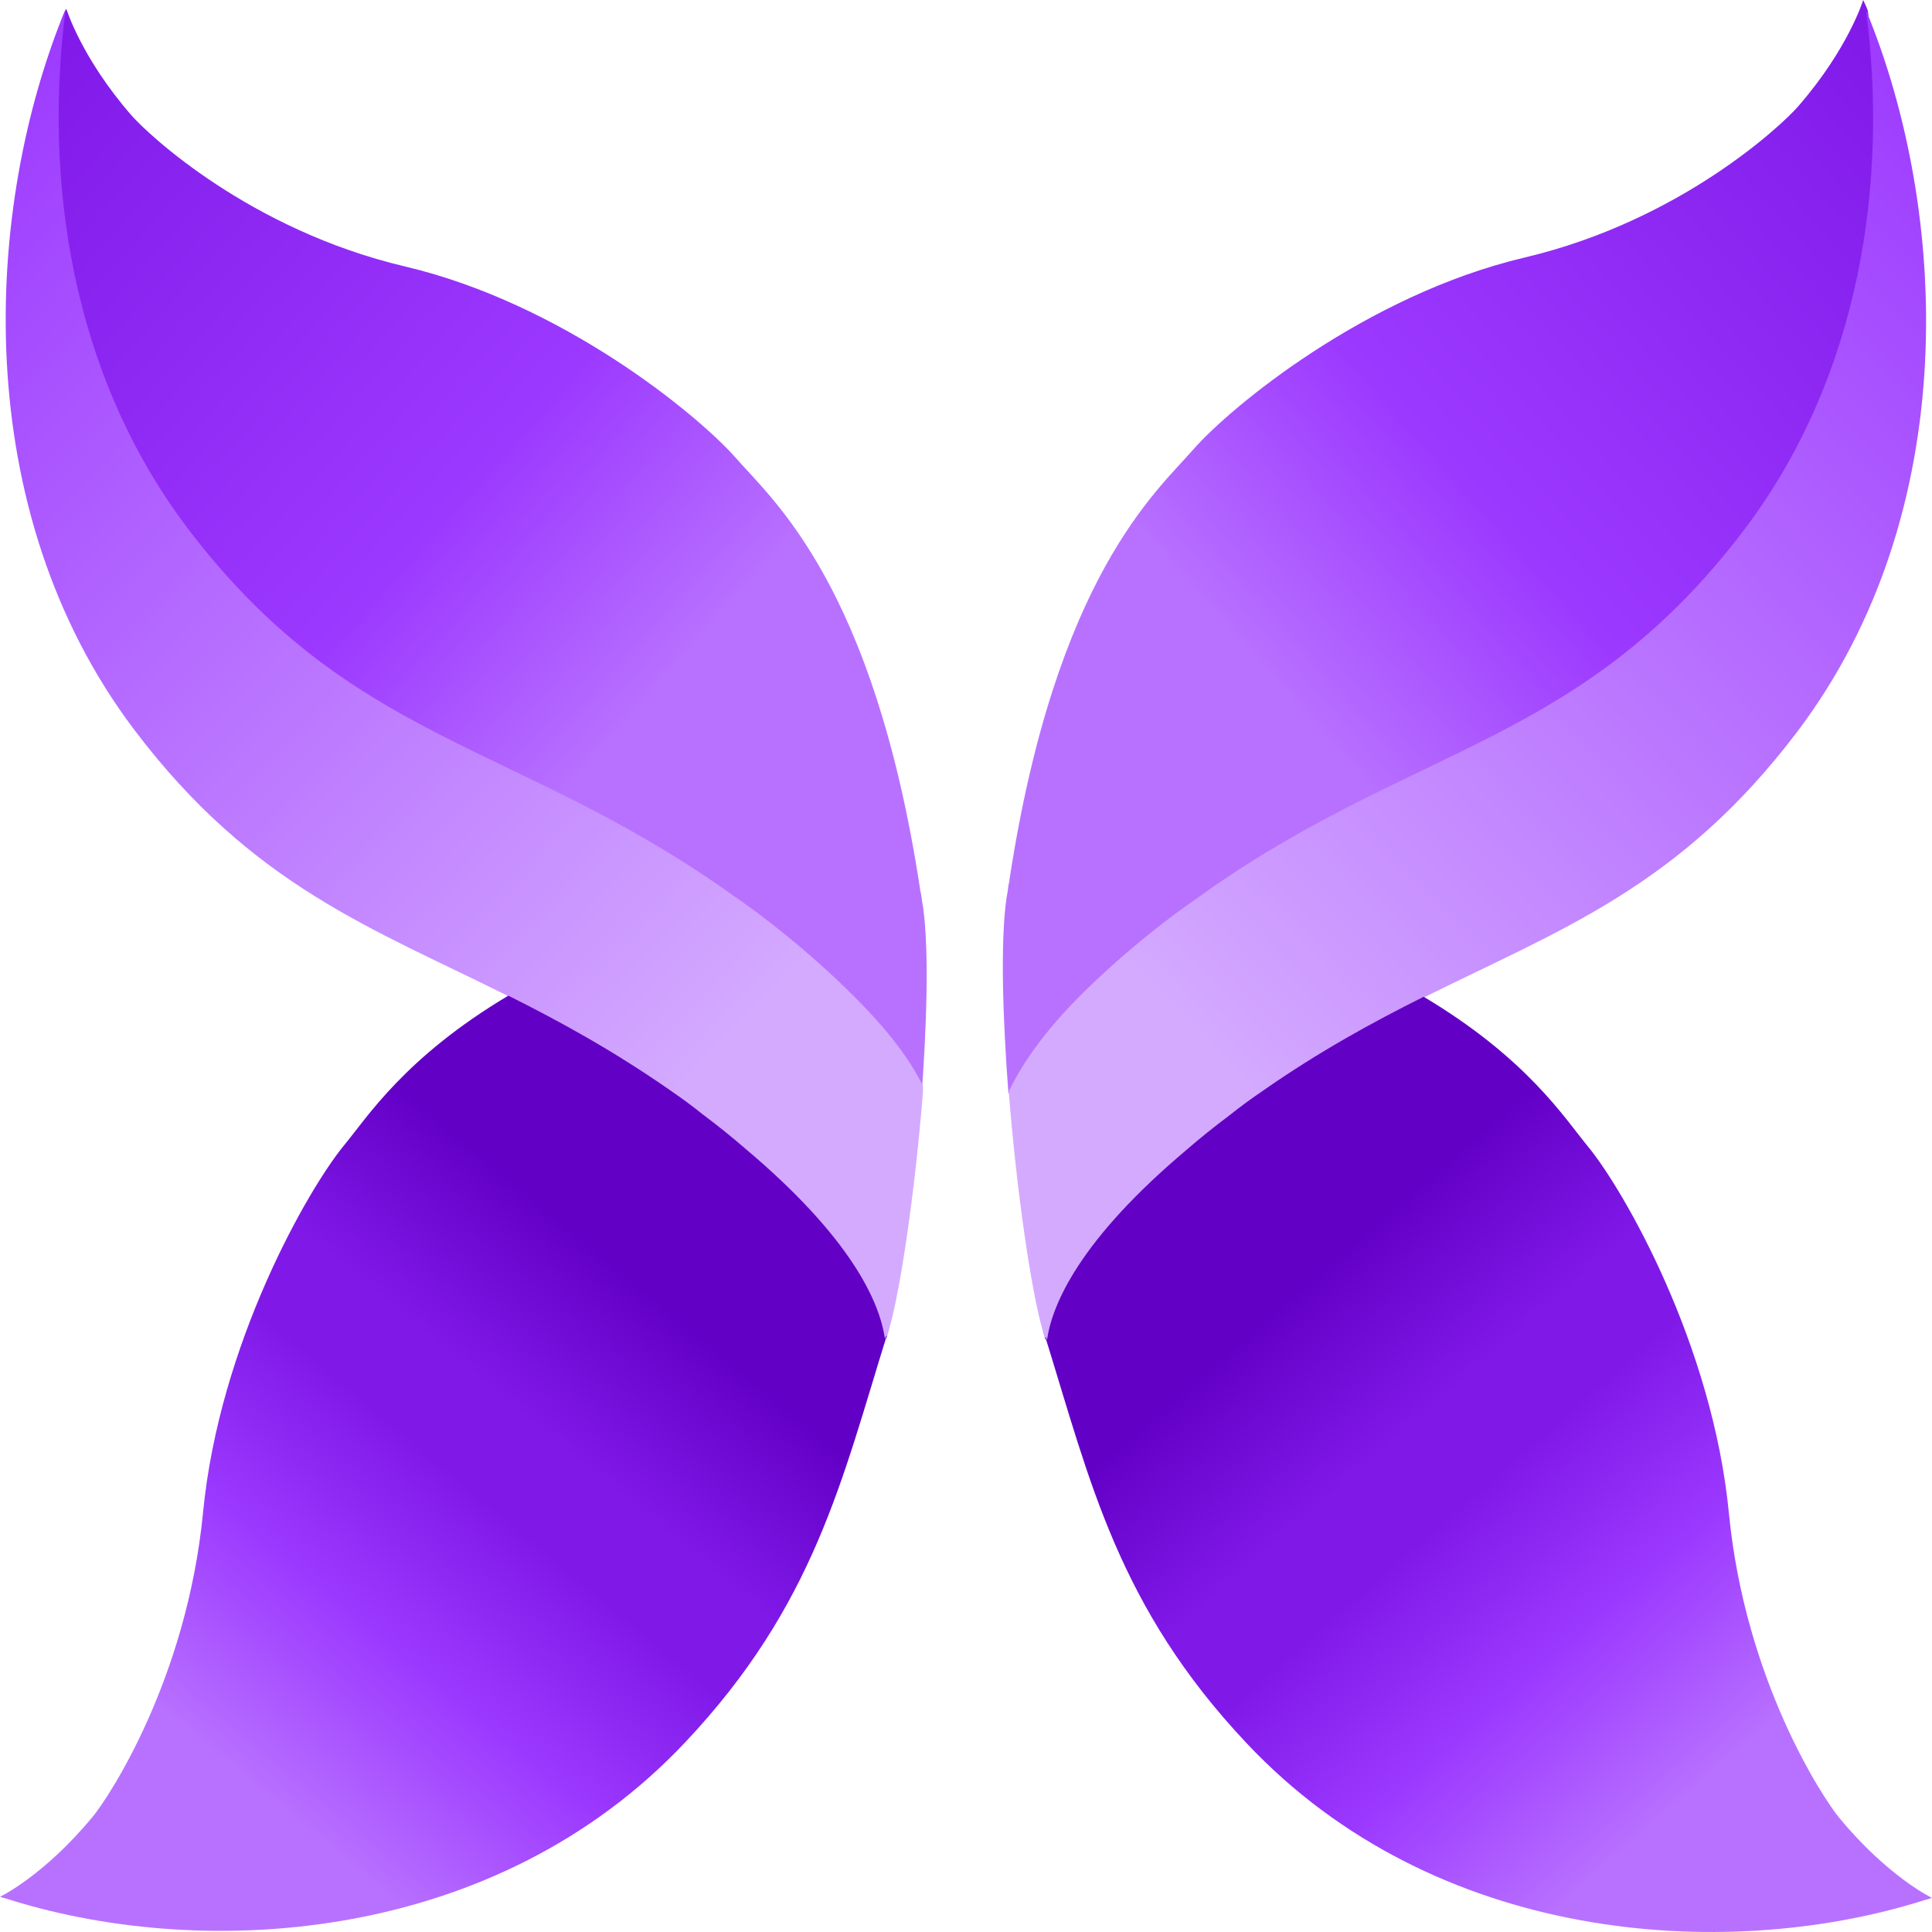
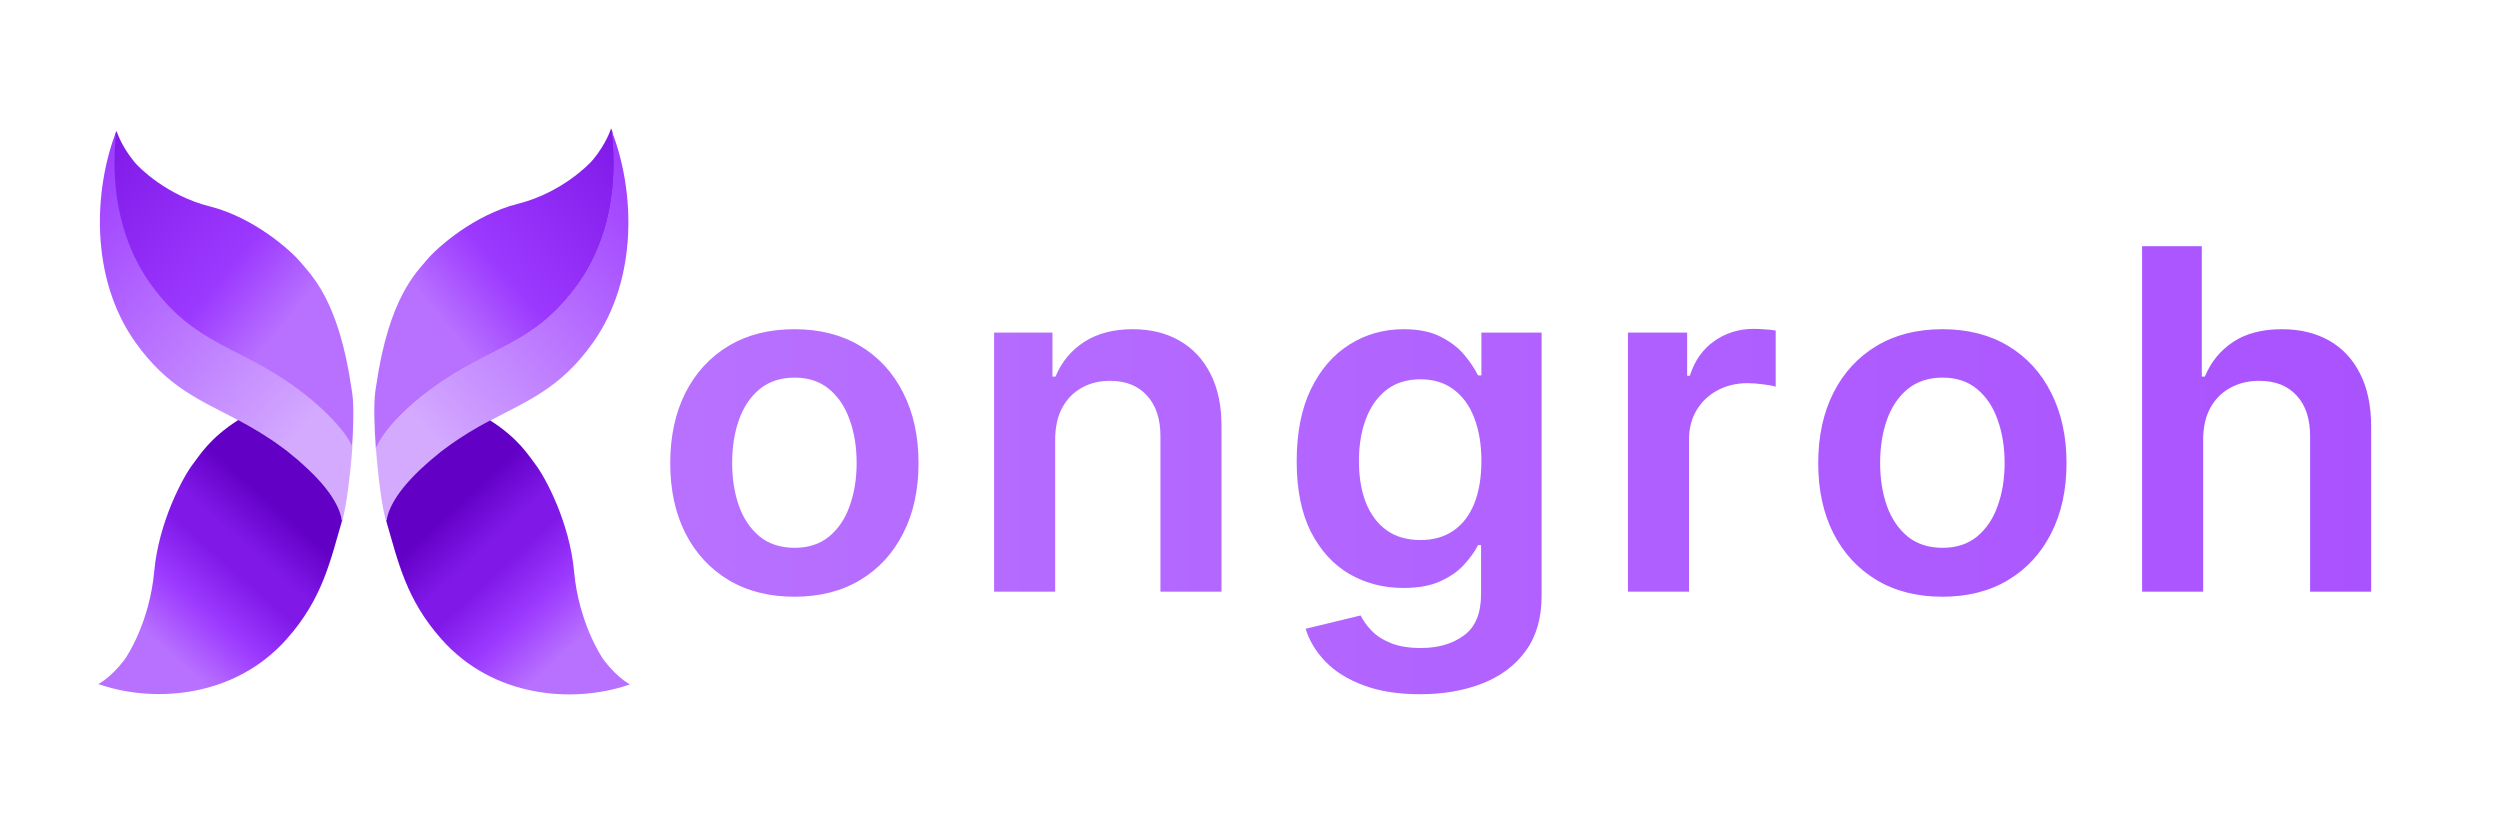
- <svg xmlns="http://www.w3.org/2000/svg" width="26" height="26" viewBox="0 0 26 26" fill="none">
-   <path d="M13.577 14.716C13.771 14.322 14.122 13.828 14.74 13.231C15.04 12.947 15.4 12.634 15.839 12.304C15.913 12.252 15.986 12.199 16.059 12.146C16.132 12.093 16.205 12.04 16.284 11.987C19.117 10.007 21.325 10.009 23.499 7.133C25.07 5.059 25.434 2.445 25.137 0.146C25.12 0.097 25.097 0.049 25.074 0C25.074 0 24.876 0.653 24.2 1.43C23.98 1.685 22.609 2.974 20.512 3.467C18.38 3.972 16.56 5.476 16.057 6.051C15.566 6.615 14.21 7.759 13.585 11.838C13.585 11.862 13.578 11.886 13.572 11.909C13.565 11.964 13.558 12.024 13.545 12.084C13.462 12.672 13.493 13.685 13.571 14.716L13.577 14.716Z" fill="url(#paint0_linear_494_2)" />
-   <path d="M13.577 14.716C13.681 16.018 13.874 17.359 14.033 17.909C14.033 17.909 14.033 17.909 14.033 17.915C14.038 17.94 14.05 17.97 14.055 17.994C14.055 17.994 14.055 18.006 14.055 18.012C14.055 18.024 14.085 18.038 14.091 18.05C14.166 17.551 14.529 16.696 15.952 15.492C16.129 15.344 16.325 15.185 16.532 15.026C16.678 14.914 16.825 14.809 16.971 14.703C17.738 14.168 18.455 13.777 19.141 13.434C20.993 12.509 22.597 11.947 24.186 9.848C26.434 6.877 26.216 2.808 25.113 0.139C25.41 2.433 25.046 5.046 23.475 7.126C21.295 10.003 19.093 10 16.26 11.98C16.187 12.033 16.114 12.086 16.035 12.139C15.962 12.192 15.889 12.245 15.815 12.298C15.376 12.627 15.016 12.94 14.716 13.224C14.092 13.815 13.77 14.29 13.577 14.684V14.716Z" fill="url(#paint1_linear_494_2)" />
-   <path d="M14.067 17.992C14.671 19.936 15.045 21.622 16.776 23.459C19.31 26.153 23.193 26.408 25.849 25.587C25.897 25.57 25.951 25.558 26 25.541C26 25.541 25.409 25.26 24.749 24.46C24.537 24.203 23.488 22.619 23.268 20.375C23.049 18.095 21.852 16.014 21.369 15.428C21.056 15.049 20.553 14.245 19.159 13.414C18.473 13.757 17.756 14.148 16.989 14.683C16.843 14.783 16.697 14.888 16.55 15.006C16.337 15.165 16.141 15.324 15.97 15.472C14.541 16.675 14.159 17.542 14.09 18.035C14.091 18.023 14.079 18.004 14.073 17.992L14.067 17.992Z" fill="url(#paint2_linear_494_2)" />
-   <path d="M12.389 14.835C12.196 14.441 11.844 13.947 11.226 13.35C10.927 13.066 10.566 12.753 10.127 12.424C10.054 12.371 9.981 12.318 9.908 12.265C9.835 12.212 9.761 12.159 9.682 12.106C6.85 10.126 4.641 10.129 2.467 7.252C0.897 5.178 0.532 2.564 0.829 0.265C0.846 0.216 0.869 0.168 0.893 0.119C0.893 0.119 1.091 0.772 1.766 1.549C1.987 1.804 3.357 3.093 5.454 3.587C7.587 4.091 9.406 5.595 9.91 6.171C10.401 6.734 11.757 7.879 12.381 11.957C12.382 11.981 12.388 12.005 12.395 12.029C12.402 12.083 12.409 12.143 12.422 12.203C12.504 12.792 12.474 13.804 12.395 14.835L12.389 14.835Z" fill="url(#paint3_linear_494_2)" />
-   <path d="M12.421 14.695C12.317 15.997 12.124 17.338 11.965 17.889C11.965 17.889 11.965 17.889 11.965 17.895C11.959 17.919 11.948 17.949 11.942 17.973C11.942 17.973 11.942 17.985 11.942 17.991C11.943 18.003 11.912 18.017 11.906 18.029C11.832 17.53 11.468 16.675 10.045 15.471C9.868 15.324 9.673 15.164 9.465 15.005C9.319 14.893 9.173 14.788 9.027 14.682C8.259 14.147 7.542 13.756 6.856 13.413C5.005 12.488 3.401 11.926 1.812 9.828C-0.437 6.856 -0.219 2.787 0.884 0.118C0.587 2.412 0.952 5.025 2.522 7.105C4.702 9.982 6.905 9.98 9.737 11.96C9.81 12.012 9.883 12.065 9.963 12.118C10.036 12.171 10.109 12.224 10.182 12.277C10.621 12.607 10.982 12.919 11.281 13.203C11.905 13.794 12.227 14.222 12.421 14.616V14.695Z" fill="url(#paint4_linear_494_2)" />
-   <path d="M11.933 17.977C11.329 19.92 10.955 21.607 9.224 23.444C6.69 26.138 2.807 26.392 0.151 25.572C0.103 25.554 0.048 25.543 0 25.526C0 25.526 0.591 25.245 1.251 24.444C1.463 24.188 2.512 22.604 2.732 20.36C2.951 18.079 4.148 15.999 4.631 15.412C4.944 15.034 5.447 14.23 6.841 13.399C7.527 13.742 8.243 14.133 9.011 14.667C9.157 14.767 9.303 14.873 9.45 14.991C9.663 15.15 9.858 15.309 10.03 15.457C11.459 16.66 11.841 17.527 11.909 18.019C11.909 18.007 11.921 17.989 11.927 17.977L11.933 17.977Z" fill="url(#paint5_linear_494_2)" />
+ <svg xmlns="http://www.w3.org/2000/svg" width="1500" height="500" viewBox="0 0 1500 500" fill="none">
+   <path d="M225.581 269.238C227.954 264.09 232.268 257.641 239.852 249.836C243.53 246.129 247.953 242.041 253.339 237.736C254.236 237.045 255.133 236.354 256.031 235.662C256.928 234.971 257.825 234.28 258.796 233.59C293.549 207.725 320.642 207.757 347.319 170.177C366.589 143.081 371.061 108.943 367.419 78.903C367.206 78.269 366.921 77.635 366.637 77C366.637 77 364.208 85.53 355.921 95.681C353.21 99.013 336.396 115.85 310.673 122.295C284.505 128.888 262.183 148.533 256.006 156.049C249.979 163.411 233.345 178.363 225.68 231.636C225.675 231.951 225.596 232.264 225.517 232.577C225.432 233.284 225.345 234.069 225.185 234.853C224.173 242.543 224.547 255.766 225.507 269.237L225.581 269.238Z" fill="url(#paint0_linear_536_45)" />
+   <path d="M225.58 269.233C226.852 286.248 229.223 303.757 231.172 310.952C231.172 310.952 231.172 310.952 231.171 311.031C231.239 311.347 231.381 311.743 231.449 312.059C231.449 312.059 231.446 312.216 231.445 312.294C231.443 312.452 231.815 312.63 231.886 312.788C232.805 306.276 237.264 295.096 254.723 279.372C256.895 277.446 259.292 275.366 261.836 273.29C263.632 271.828 265.426 270.445 267.221 269.063C276.637 262.079 285.432 256.972 293.848 252.487C316.564 240.401 336.248 233.058 355.743 205.651C383.327 166.83 380.654 113.679 367.123 78.813C370.768 108.775 366.296 142.912 347.023 170.088C320.274 207.666 293.254 207.635 258.501 233.5C257.604 234.191 256.707 234.883 255.736 235.573C254.838 236.264 253.941 236.955 253.044 237.646C247.658 241.952 243.235 246.039 239.557 249.747C231.9 257.471 227.953 263.671 225.58 268.819V269.233Z" fill="url(#paint1_linear_536_45)" />
+   <path d="M231.594 312.032C239.003 337.422 243.589 359.455 264.827 383.452C295.922 418.644 343.558 421.969 376.144 411.246C376.738 411.022 377.405 410.876 378 410.652C378 410.652 370.75 406.976 362.653 396.521C360.052 393.167 347.175 372.473 344.48 343.16C341.794 313.373 327.106 286.196 321.177 278.533C317.345 273.584 311.167 263.086 294.07 252.226C285.654 256.711 276.859 261.818 267.443 268.802C265.65 270.106 263.855 271.488 262.058 273.028C259.44 275.104 257.044 277.183 254.945 279.111C237.412 294.833 232.723 306.153 231.88 312.588C231.882 312.43 231.738 312.192 231.667 312.033L231.594 312.032Z" fill="url(#paint2_linear_536_45)" />
+   <path d="M211.01 270.795C208.637 265.647 204.323 259.198 196.738 251.394C193.06 247.686 188.637 243.599 183.252 239.294C182.354 238.602 181.457 237.911 180.56 237.22C179.663 236.528 178.765 235.837 177.794 235.147C143.041 209.282 115.948 209.314 89.271 171.735C70.002 144.638 65.53 110.5 69.172 80.46C69.383 79.827 69.668 79.192 69.953 78.557C69.953 78.557 72.381 87.087 80.668 97.239C83.381 100.571 100.194 117.408 125.917 123.852C152.086 130.446 174.408 150.091 180.585 157.607C186.611 164.968 203.246 179.921 210.91 233.194C210.915 233.508 210.994 233.821 211.073 234.135C211.159 234.841 211.245 235.626 211.406 236.41C212.418 244.101 212.044 257.324 211.083 270.794L211.01 270.795Z" fill="url(#paint3_linear_536_45)" />
+   <path d="M211.39 268.964C210.119 285.98 207.748 303.488 205.798 310.683C205.798 310.683 205.798 310.683 205.8 310.762C205.731 311.078 205.59 311.474 205.521 311.79C205.521 311.79 205.524 311.947 205.525 312.026C205.528 312.183 205.156 312.361 205.084 312.52C204.165 306.007 199.706 294.827 182.247 279.103C180.075 277.177 177.678 275.097 175.134 273.021C173.338 271.559 171.544 270.177 169.749 268.794C160.333 261.81 151.538 256.703 143.122 252.218C120.407 240.133 100.723 232.789 81.226 205.382C53.644 166.561 56.317 113.41 69.847 78.544C66.203 108.506 70.675 142.643 89.946 169.819C116.696 207.397 143.716 207.366 178.469 233.231C179.366 233.922 180.263 234.614 181.234 235.304C182.132 235.995 183.029 236.686 183.926 237.378C189.312 241.683 193.735 245.77 197.413 249.478C205.07 257.202 209.017 262.785 211.39 267.933V268.964Z" fill="url(#paint4_linear_536_45)" />
+   <path d="M205.406 311.833C197.996 337.223 193.411 359.258 172.173 383.252C141.078 418.444 93.441 421.769 60.855 411.048C60.261 410.822 59.594 410.678 59 410.452C59 410.452 66.249 406.778 74.346 396.321C76.949 392.969 89.825 372.276 92.519 342.962C95.205 313.175 109.895 285.997 115.823 278.334C119.655 273.386 125.832 262.887 142.929 252.027C151.345 256.512 160.14 261.619 169.557 268.603C171.35 269.907 173.144 271.29 174.941 272.829C177.559 274.905 179.956 276.984 182.054 278.912C199.587 294.634 204.276 305.954 205.12 312.389C205.117 312.232 205.261 311.993 205.332 311.834L205.406 311.833Z" fill="url(#paint5_linear_536_45)" />
+   <path d="M476.634 358.036C461.452 358.036 448.295 354.696 437.163 348.017C426.03 341.337 417.393 331.992 411.254 319.982C405.181 307.972 402.145 293.938 402.145 277.88C402.145 261.822 405.181 247.754 411.254 235.676C417.393 223.599 426.03 214.221 437.163 207.541C448.295 200.861 461.452 197.521 476.634 197.521C491.815 197.521 504.972 200.861 516.104 207.541C527.237 214.221 535.84 223.599 541.912 235.676C548.052 247.754 551.122 261.822 551.122 277.88C551.122 293.938 548.052 307.972 541.912 319.982C535.84 331.992 527.237 341.337 516.104 348.017C504.972 354.696 491.815 358.036 476.634 358.036ZM476.836 328.686C485.067 328.686 491.95 326.426 497.482 321.905C503.015 317.317 507.131 311.177 509.83 303.485C512.596 295.794 513.979 287.225 513.979 277.779C513.979 268.265 512.596 259.663 509.83 251.971C507.131 244.212 503.015 238.038 497.482 233.45C491.95 228.862 485.067 226.568 476.836 226.568C468.402 226.568 461.385 228.862 455.785 233.45C450.252 238.038 446.103 244.212 443.336 251.971C440.637 259.663 439.288 268.265 439.288 277.779C439.288 287.225 440.637 295.794 443.336 303.485C446.103 311.177 450.252 317.317 455.785 321.905C461.385 326.426 468.402 328.686 476.836 328.686ZM633.105 263.913V355H596.468V199.545H631.486V225.961H633.308C636.884 217.257 642.585 210.341 650.412 205.213C658.306 200.085 668.055 197.521 679.661 197.521C690.389 197.521 699.733 199.815 707.695 204.403C715.724 208.991 721.932 215.637 726.317 224.341C730.77 233.045 732.963 243.604 732.896 256.019V355H696.259V261.687C696.259 251.296 693.56 243.166 688.162 237.296C682.832 231.426 675.444 228.491 665.998 228.491C659.588 228.491 653.886 229.908 648.894 232.741C643.968 235.508 640.089 239.522 637.255 244.785C634.488 250.048 633.105 256.424 633.105 263.913ZM851.997 416.534C838.84 416.534 827.538 414.746 818.092 411.17C808.646 407.662 801.055 402.939 795.32 397.001C789.585 391.064 785.604 384.485 783.378 377.266L816.372 369.27C817.856 372.306 820.015 375.309 822.849 378.278C825.683 381.314 829.495 383.81 834.285 385.767C839.143 387.791 845.249 388.803 852.604 388.803C862.994 388.803 871.597 386.273 878.412 381.213C885.226 376.22 888.634 367.988 888.634 356.518V327.067H886.812C884.923 330.845 882.156 334.725 878.513 338.706C874.937 342.686 870.18 346.026 864.243 348.725C858.373 351.424 850.984 352.773 842.078 352.773C830.136 352.773 819.307 349.973 809.591 344.373C799.942 338.706 792.25 330.272 786.515 319.071C780.848 307.804 778.014 293.702 778.014 276.767C778.014 259.696 780.848 245.291 786.515 233.551C792.25 221.744 799.976 212.804 809.692 206.731C819.408 200.591 830.237 197.521 842.179 197.521C851.288 197.521 858.777 199.073 864.647 202.177C870.585 205.213 875.308 208.89 878.816 213.208C882.325 217.459 884.99 221.474 886.812 225.252H888.836V199.545H924.967V357.53C924.967 370.822 921.796 381.82 915.454 390.524C909.111 399.228 900.441 405.739 889.443 410.057C878.445 414.375 865.963 416.534 851.997 416.534ZM852.3 324.031C860.059 324.031 866.672 322.141 872.137 318.363C877.602 314.585 881.752 309.153 884.585 302.069C887.419 294.984 888.836 286.483 888.836 276.564C888.836 266.781 887.419 258.212 884.585 250.858C881.819 243.503 877.703 237.802 872.238 233.754C866.84 229.638 860.194 227.58 852.3 227.58C844.136 227.58 837.321 229.705 831.856 233.956C826.391 238.207 822.275 244.043 819.509 251.465C816.743 258.819 815.359 267.186 815.359 276.564C815.359 286.078 816.743 294.411 819.509 301.562C822.343 308.647 826.492 314.18 831.957 318.161C837.49 322.074 844.271 324.031 852.3 324.031ZM976.765 355V199.545H1012.29V225.455H1013.91C1016.74 216.481 1021.6 209.565 1028.48 204.707C1035.43 199.782 1043.36 197.319 1052.27 197.319C1054.29 197.319 1056.55 197.42 1059.05 197.623C1061.61 197.757 1063.74 197.994 1065.42 198.331V232.033C1063.87 231.493 1061.41 231.021 1058.03 230.616C1054.73 230.144 1051.52 229.908 1048.42 229.908C1041.74 229.908 1035.74 231.358 1030.4 234.26C1025.14 237.093 1020.99 241.04 1017.96 246.101C1014.92 251.161 1013.4 256.998 1013.4 263.61V355H976.765ZM1165.42 358.036C1150.24 358.036 1137.08 354.696 1125.95 348.017C1114.82 341.337 1106.18 331.992 1100.04 319.982C1093.97 307.972 1090.93 293.938 1090.93 277.88C1090.93 261.822 1093.97 247.754 1100.04 235.676C1106.18 223.599 1114.82 214.221 1125.95 207.541C1137.08 200.861 1150.24 197.521 1165.42 197.521C1180.6 197.521 1193.76 200.861 1204.89 207.541C1216.02 214.221 1224.63 223.599 1230.7 235.676C1236.84 247.754 1239.91 261.822 1239.91 277.88C1239.91 293.938 1236.84 307.972 1230.7 319.982C1224.63 331.992 1216.02 341.337 1204.89 348.017C1193.76 354.696 1180.6 358.036 1165.42 358.036ZM1165.62 328.686C1173.85 328.686 1180.74 326.426 1186.27 321.905C1191.8 317.317 1195.92 311.177 1198.62 303.485C1201.38 295.794 1202.77 287.225 1202.77 277.779C1202.77 268.265 1201.38 259.663 1198.62 251.971C1195.92 244.212 1191.8 238.038 1186.27 233.45C1180.74 228.862 1173.85 226.568 1165.62 226.568C1157.19 226.568 1150.17 228.862 1144.57 233.45C1139.04 238.038 1134.89 244.212 1132.12 251.971C1129.42 259.663 1128.08 268.265 1128.08 277.779C1128.08 287.225 1129.42 295.794 1132.12 303.485C1134.89 311.177 1139.04 317.317 1144.57 321.905C1150.17 326.426 1157.19 328.686 1165.62 328.686ZM1321.89 263.913V355H1285.26V147.727H1321.08V225.961H1322.9C1326.55 217.189 1332.18 210.273 1339.81 205.213C1347.5 200.085 1357.28 197.521 1369.16 197.521C1379.95 197.521 1389.36 199.782 1397.39 204.302C1405.42 208.823 1411.63 215.435 1416.02 224.139C1420.47 232.843 1422.69 243.469 1422.69 256.019V355H1386.06V261.687C1386.06 251.229 1383.36 243.098 1377.96 237.296C1372.63 231.426 1365.14 228.491 1355.49 228.491C1349.02 228.491 1343.21 229.908 1338.09 232.741C1333.03 235.508 1329.04 239.522 1326.14 244.785C1323.31 250.048 1321.89 256.424 1321.89 263.913Z" fill="url(#paint6_linear_536_45)" />
  <defs>
-     <linearGradient id="paint0_linear_494_2" x1="14.385" y1="11.508" x2="27.016" y2="0.273" gradientUnits="userSpaceOnUse">
+     <linearGradient id="paint0_linear_536_45" x1="235.496" y1="227.335" x2="398.978" y2="90.753" gradientUnits="userSpaceOnUse">
      <stop stop-color="#B871FF" />
      <stop offset="0.21" stop-color="#B871FF" />
      <stop offset="0.43" stop-color="#9C39FF" />
      <stop offset="0.93" stop-color="#8019E8" />
    </linearGradient>
-     <linearGradient id="paint1_linear_494_2" x1="15.79" y1="13.7" x2="28.415" y2="1.514" gradientUnits="userSpaceOnUse">
+     <linearGradient id="paint1_linear_536_45" x1="252.737" y1="255.97" x2="416.964" y2="107.069" gradientUnits="userSpaceOnUse">
      <stop stop-color="#D4AAFF" />
      <stop offset="0.93" stop-color="#9C39FF" />
    </linearGradient>
-     <linearGradient id="paint2_linear_494_2" x1="24.473" y1="25.168" x2="14.642" y2="13.862" gradientUnits="userSpaceOnUse">
+     <linearGradient id="paint2_linear_536_45" x1="359.269" y1="405.78" x2="229.967" y2="266.113" gradientUnits="userSpaceOnUse">
      <stop stop-color="#B871FF" />
      <stop offset="0.125" stop-color="#B871FF" />
      <stop offset="0.3" stop-color="#9C39FF" />
      <stop offset="0.46" stop-color="#8019E8" />
      <stop offset="0.54" stop-color="#8019E8" />
      <stop offset="0.7" stop-color="#6300C6" />
      <stop offset="0.83" stop-color="#6300C6" />
    </linearGradient>
-     <linearGradient id="paint3_linear_494_2" x1="11.581" y1="11.627" x2="-1.049" y2="0.392" gradientUnits="userSpaceOnUse">
+     <linearGradient id="paint3_linear_536_45" x1="201.095" y1="228.892" x2="37.613" y2="92.31" gradientUnits="userSpaceOnUse">
      <stop stop-color="#B871FF" />
      <stop offset="0.21" stop-color="#B871FF" />
      <stop offset="0.43" stop-color="#9C39FF" />
      <stop offset="0.93" stop-color="#8019E8" />
    </linearGradient>
-     <linearGradient id="paint4_linear_494_2" x1="10.208" y1="13.68" x2="-2.416" y2="1.493" gradientUnits="userSpaceOnUse">
+     <linearGradient id="paint4_linear_536_45" x1="184.243" y1="255.701" x2="20.017" y2="106.799" gradientUnits="userSpaceOnUse">
      <stop stop-color="#D4AAFF" />
      <stop offset="0.93" stop-color="#9C39FF" />
    </linearGradient>
-     <linearGradient id="paint5_linear_494_2" x1="1.958" y1="25.169" x2="11.363" y2="13.851" gradientUnits="userSpaceOnUse">
+     <linearGradient id="paint5_linear_536_45" x1="83.021" y1="405.782" x2="207.067" y2="265.591" gradientUnits="userSpaceOnUse">
      <stop stop-color="#B871FF" />
      <stop offset="0.12" stop-color="#B871FF" />
      <stop offset="0.3" stop-color="#9C39FF" />
      <stop offset="0.46" stop-color="#8019E8" />
      <stop offset="0.54" stop-color="#8019E8" />
      <stop offset="0.7" stop-color="#6300C6" />
      <stop offset="0.83" stop-color="#6300C6" />
    </linearGradient>
+     <linearGradient id="paint6_linear_536_45" x1="390" y1="251.5" x2="1442" y2="251.5" gradientUnits="userSpaceOnUse">
+       <stop stop-color="#B871FF" />
+       <stop offset="1" stop-color="#A952FF" />
+     </linearGradient>
  </defs>
</svg>
